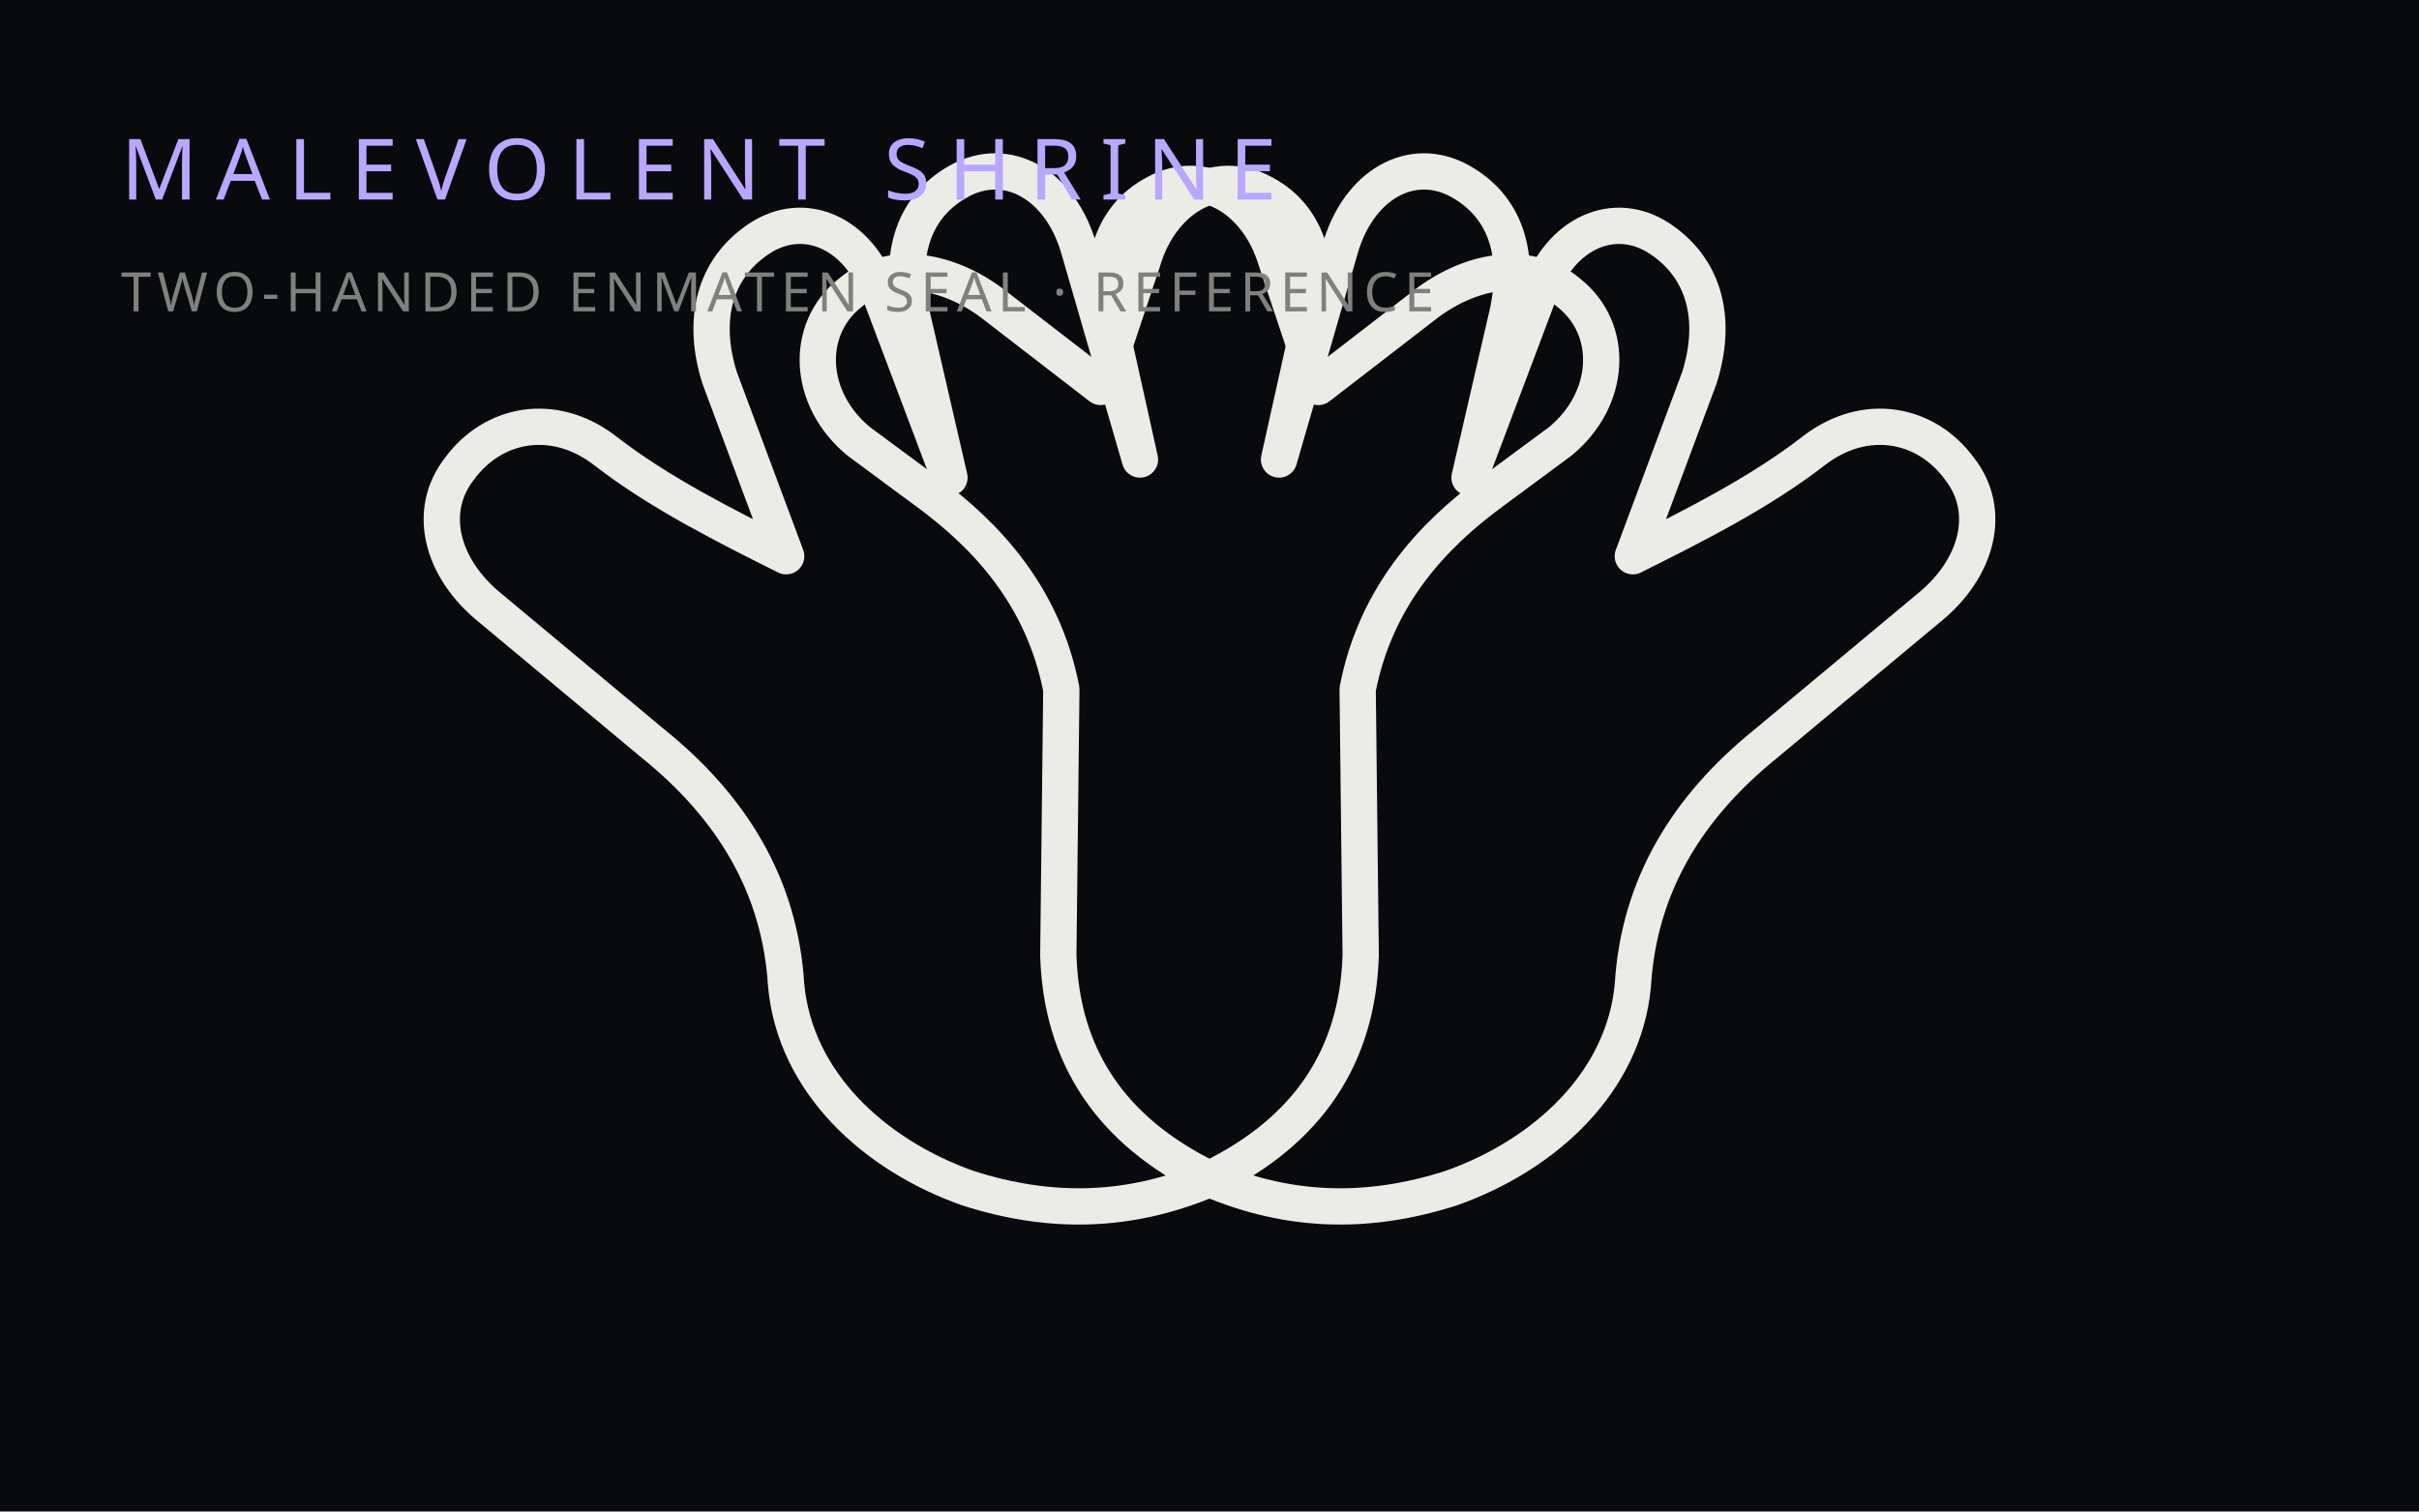
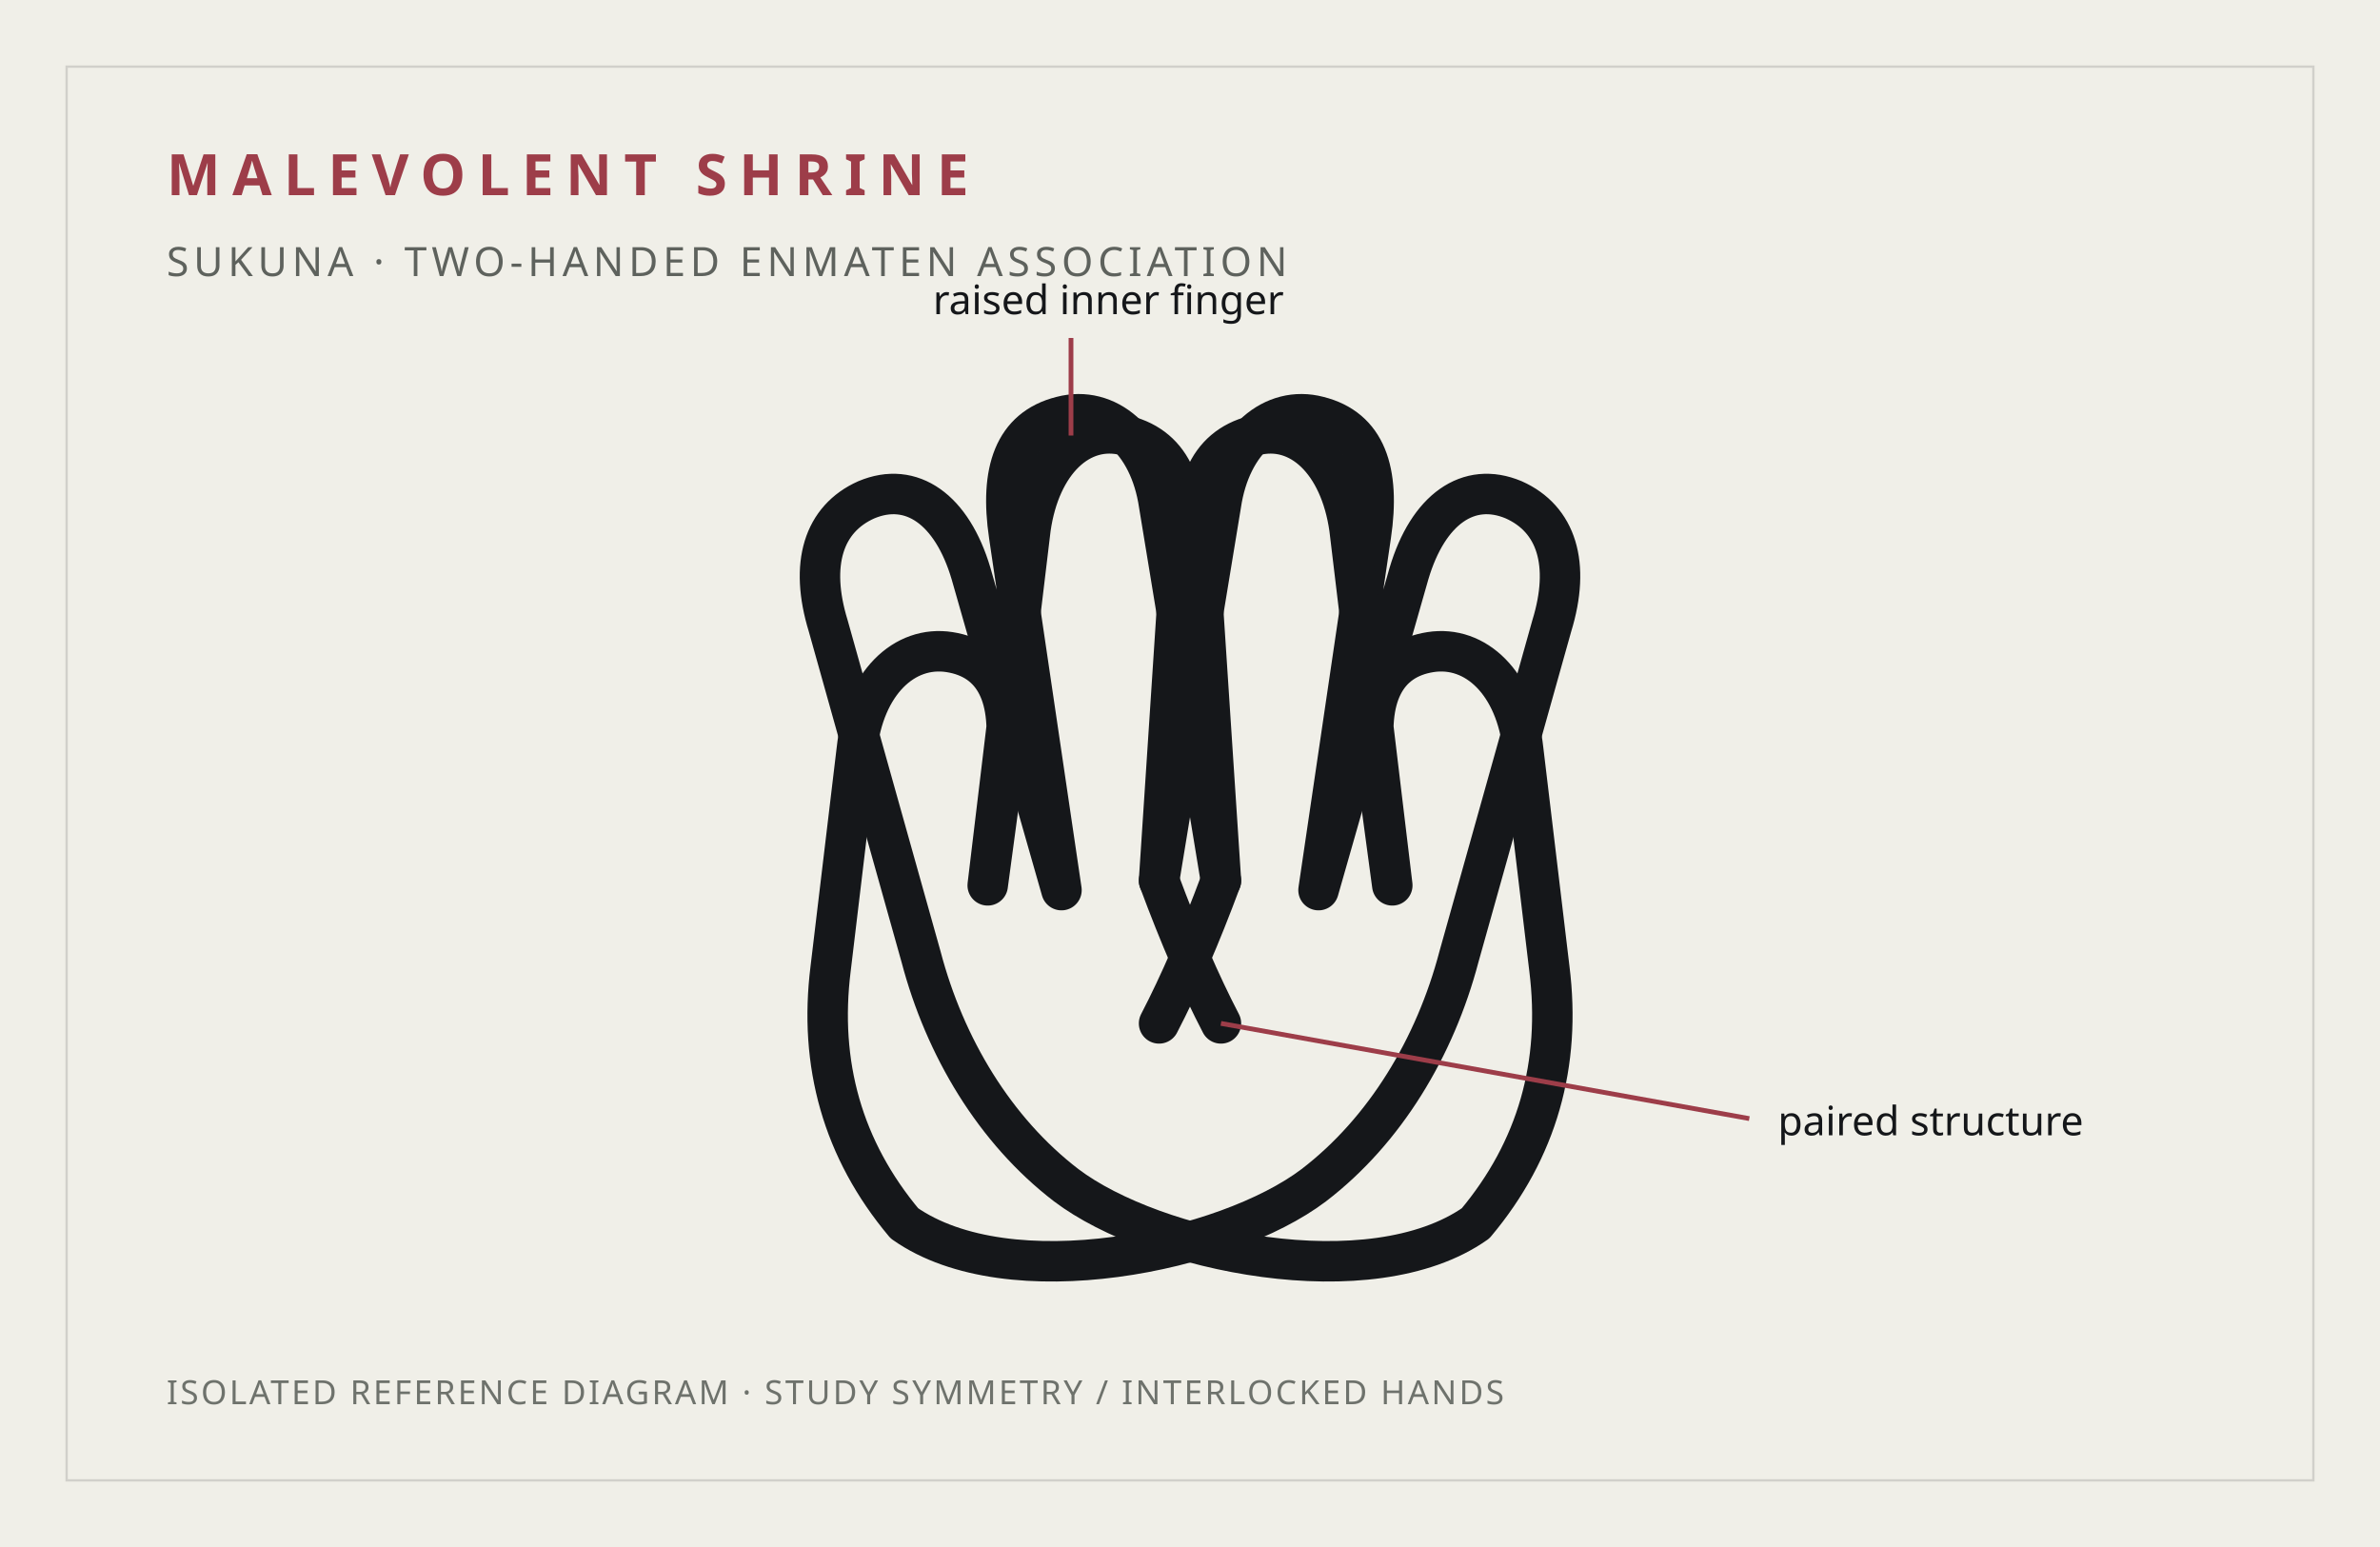
- <svg xmlns="http://www.w3.org/2000/svg" viewBox="0 0 800 500">
-   <rect width="800" height="500" fill="#090a0d" />
-   <g fill="none" stroke="#ecece7" stroke-width="12" stroke-linecap="round" stroke-linejoin="round">
-     <path d="M400 390 C367 374 351 349 350 316 L351 228 C345 197 326 177 307 163 L284 146 C267 132 266 109 281 97 C295 85 315 90 329 101 L364 128 L378 86 C384 66 402 55 418 64 C433 72 437 89 433 107 L423 152 L443 83 C449 61 467 51 483 60 C499 69 503 86 498 106 L486 158 L509 97 C516 77 534 69 549 79 C564 89 568 106 562 125 L540 184 C560 174 582 163 600 149 C617 136 637 140 648 155 C659 169 654 188 638 201 L584 246 C558 267 542 293 540 326 C537 358 511 382 480 393 C452 402 426 401 400 390Z" />
-     <path d="M400 390 C374 401 348 402 320 393 C289 382 263 358 260 326 C258 293 242 267 216 246 L162 201 C146 188 141 169 152 155 C163 140 183 136 200 149 C218 163 240 174 260 184 L238 125 C232 106 236 89 251 79 C266 69 284 77 291 97 L314 158 L302 106 C297 86 301 69 317 60 C333 51 351 61 357 83 L377 152 L367 107 C363 89 367 72 382 64 C398 55 416 66 422 86 L436 128 L471 101 C485 90 505 85 519 97 C534 109 533 132 516 146 L493 163 C474 177 455 197 449 228 L450 316 C449 349 433 374 400 390Z" />
+ <svg xmlns="http://www.w3.org/2000/svg" viewBox="0 0 1000 650">
+   <rect width="1000" height="650" fill="#f0efe8" />
+   <rect x="28" y="28" width="944" height="594" fill="none" stroke="#141518" stroke-opacity=".14" />
+   <text x="70" y="82" fill="#9d3d49" font-family="system-ui,sans-serif" font-weight="800" font-size="24" letter-spacing="5">MALEVOLENT SHRINE</text>
+   <text x="70" y="116" fill="#5e625d" font-family="system-ui,sans-serif" font-size="17" letter-spacing="2">SUKUNA · TWO-HANDED ENMATEN ASSOCIATION</text>
+   <g fill="none" stroke="#15171a" stroke-width="17" stroke-linecap="round" stroke-linejoin="round">
+     <path d="M380 514 C354 483 344 447 349 407 L360 315 C363 287 380 271 399 274 C418 277 426 293 422 320 L415 372 L433 222 C437 194 454 178 473 183 C493 188 500 207 496 233 L487 370 L513 212 C517 185 535 170 554 175 C574 180 580 198 576 225 L554 374 L592 241 C600 214 617 202 636 210 C654 218 660 237 652 263 L613 402 C603 440 582 475 552 498 C515 526 424 545 380 514Z" />
+     <path d="M620 514 C646 483 656 447 651 407 L640 315 C637 287 620 271 601 274 C582 277 574 293 578 320 L585 372 L567 222 C563 194 546 178 527 183 C507 188 500 207 504 233 L513 370 L487 212 C483 185 465 170 446 175 C426 180 420 198 424 225 L446 374 L408 241 C400 214 383 202 364 210 C346 218 340 237 348 263 L387 402 C397 440 418 475 448 498 C485 526 576 545 620 514Z" />
+     <path d="M487 370 Q500 405 513 430" />
+     <path d="M513 370 Q500 405 487 430" />
  </g>
-   <text x="40" y="66" fill="#b9a7ff" font-family="system-ui" font-size="28" letter-spacing="6">MALEVOLENT SHRINE</text>
-   <text x="40" y="103" fill="#7e817c" font-family="system-ui" font-size="18" letter-spacing="2">TWO-HANDED ENMATEN SEAL · REFERENCE</text>
+   <g font-family="system-ui,sans-serif" fill="#15171a" font-size="17">
+     <path d="M450 183 L450 142" stroke="#9d3d49" stroke-width="2" />
+     <text x="392" y="132">raised inner finger</text>
+     <path d="M513 430 L735 470" stroke="#9d3d49" stroke-width="2" />
+     <text x="747" y="477">paired structure</text>
+   </g>
+   <text x="70" y="590" fill="#6e726c" font-family="system-ui,sans-serif" font-size="14" letter-spacing="1">ISOLATED REFERENCE DIAGRAM · STUDY SYMMETRY / INTERLOCKED HANDS</text>
</svg>
